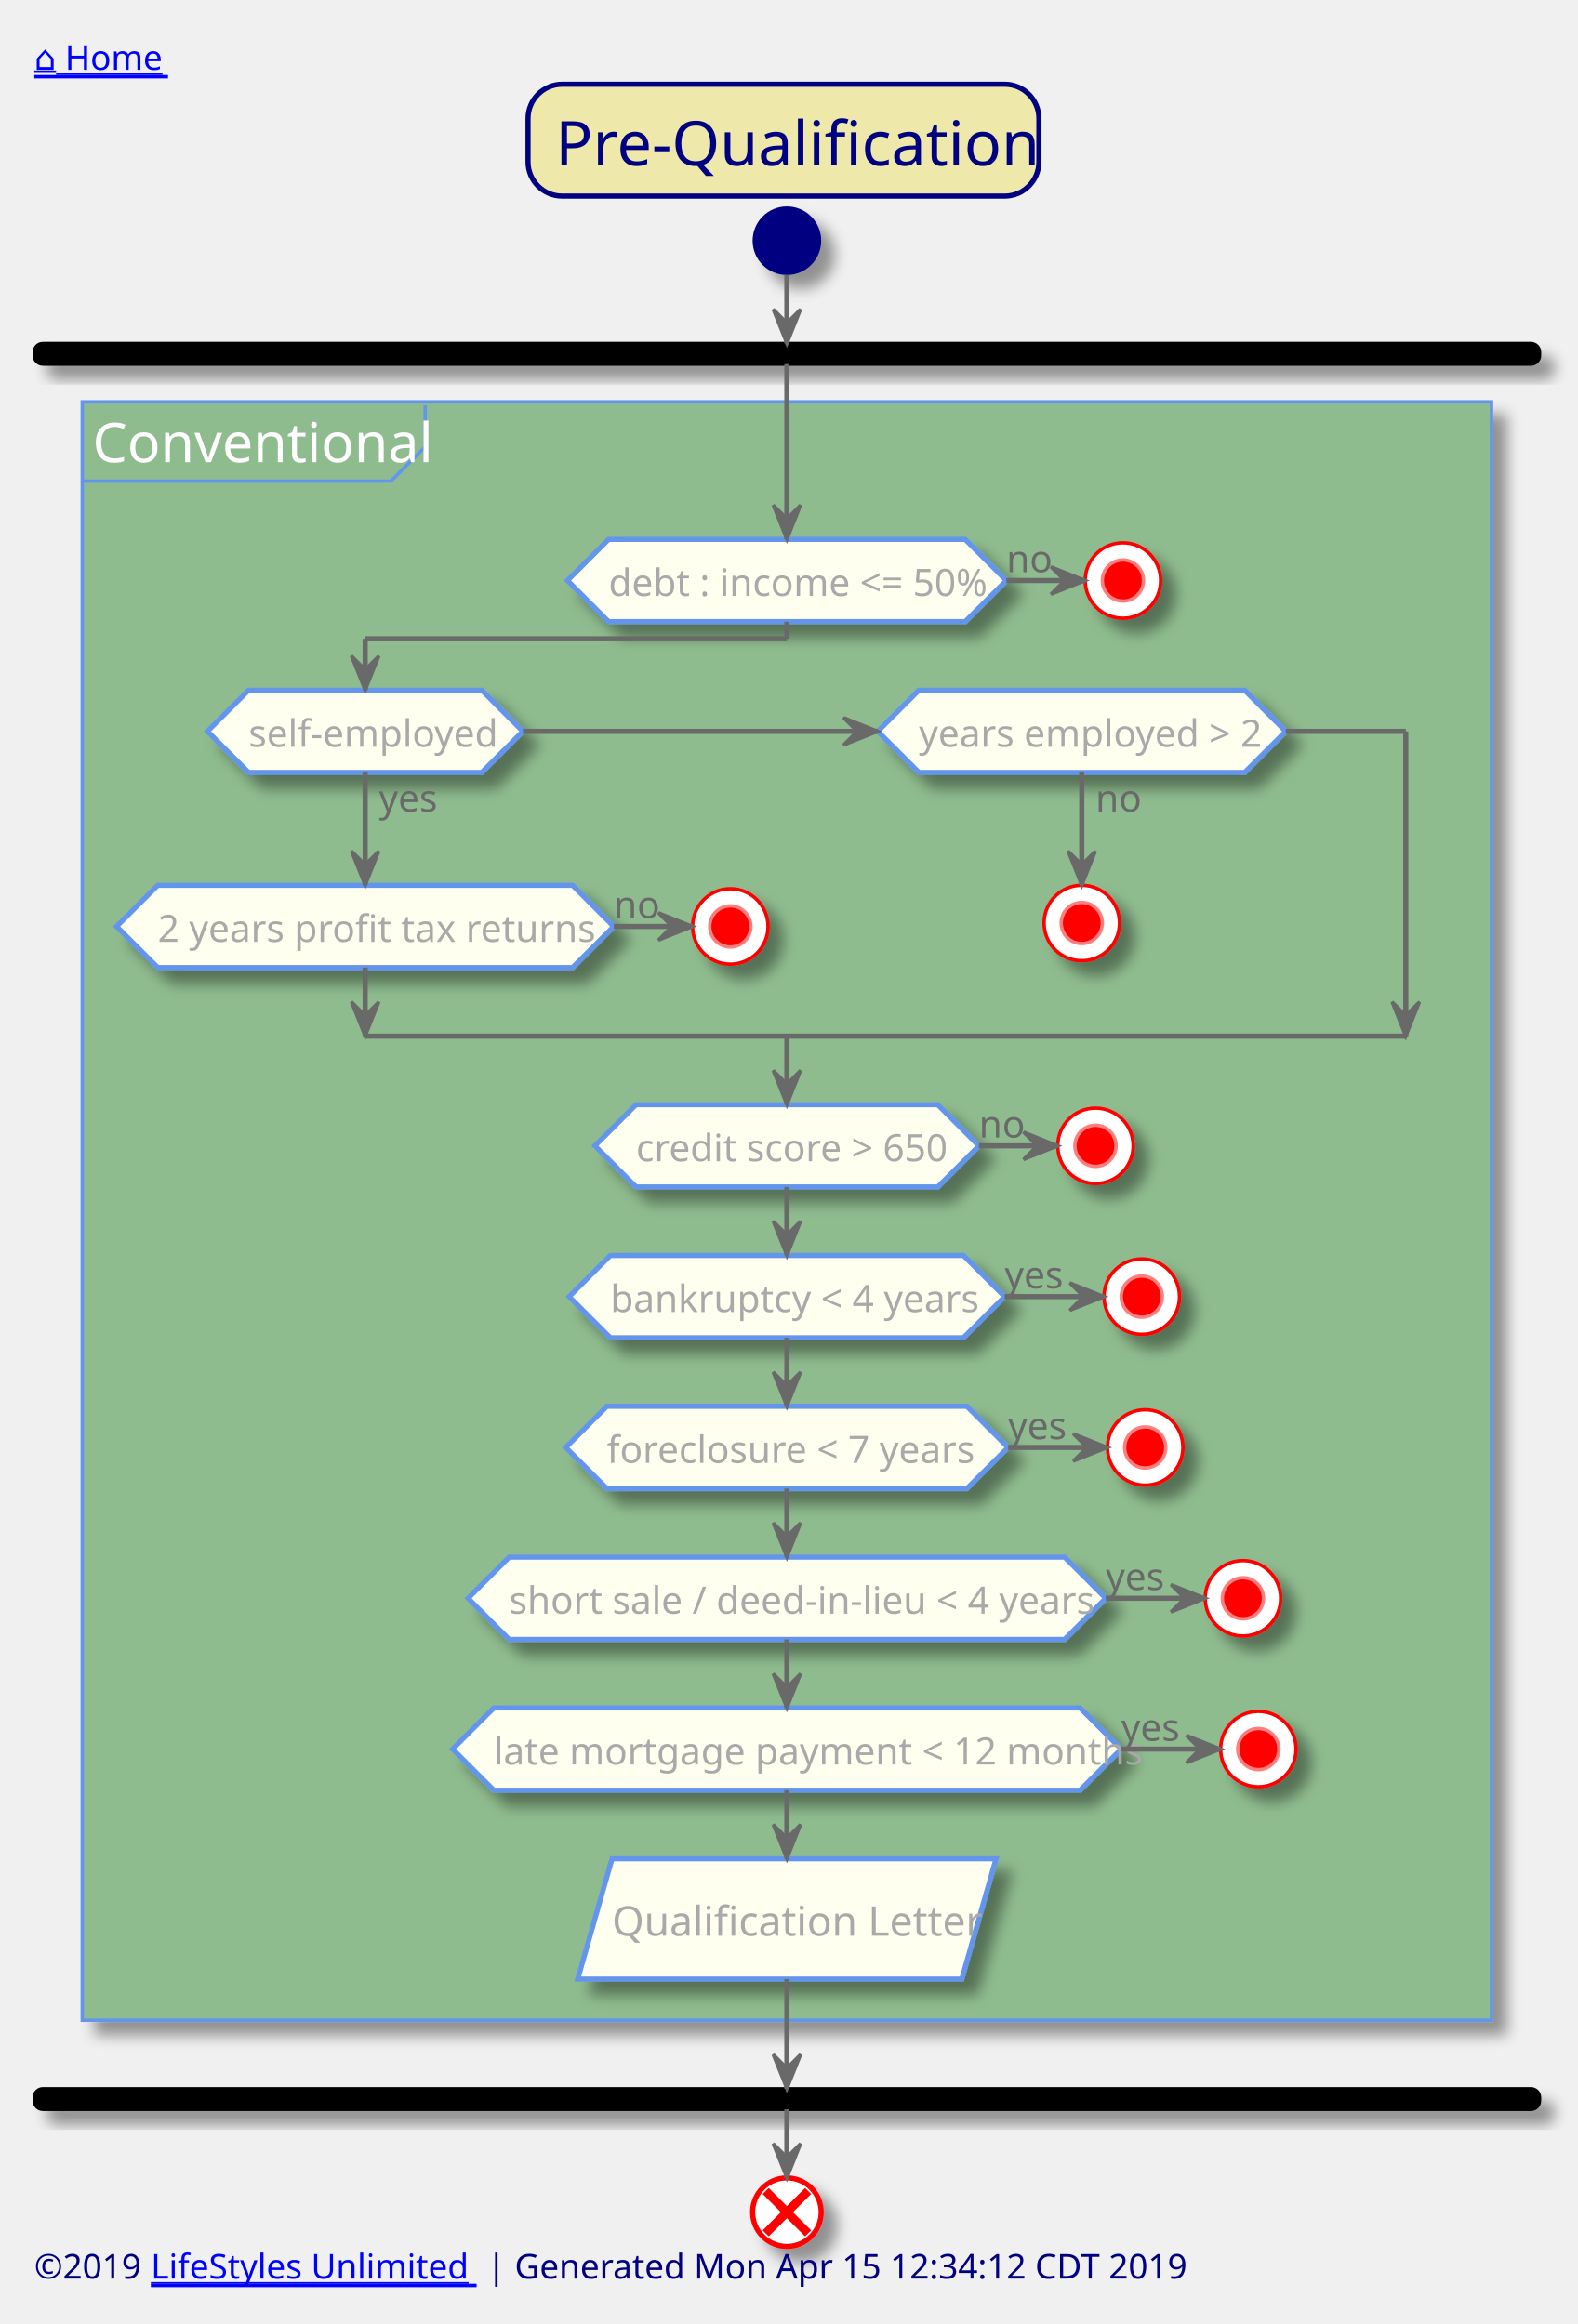
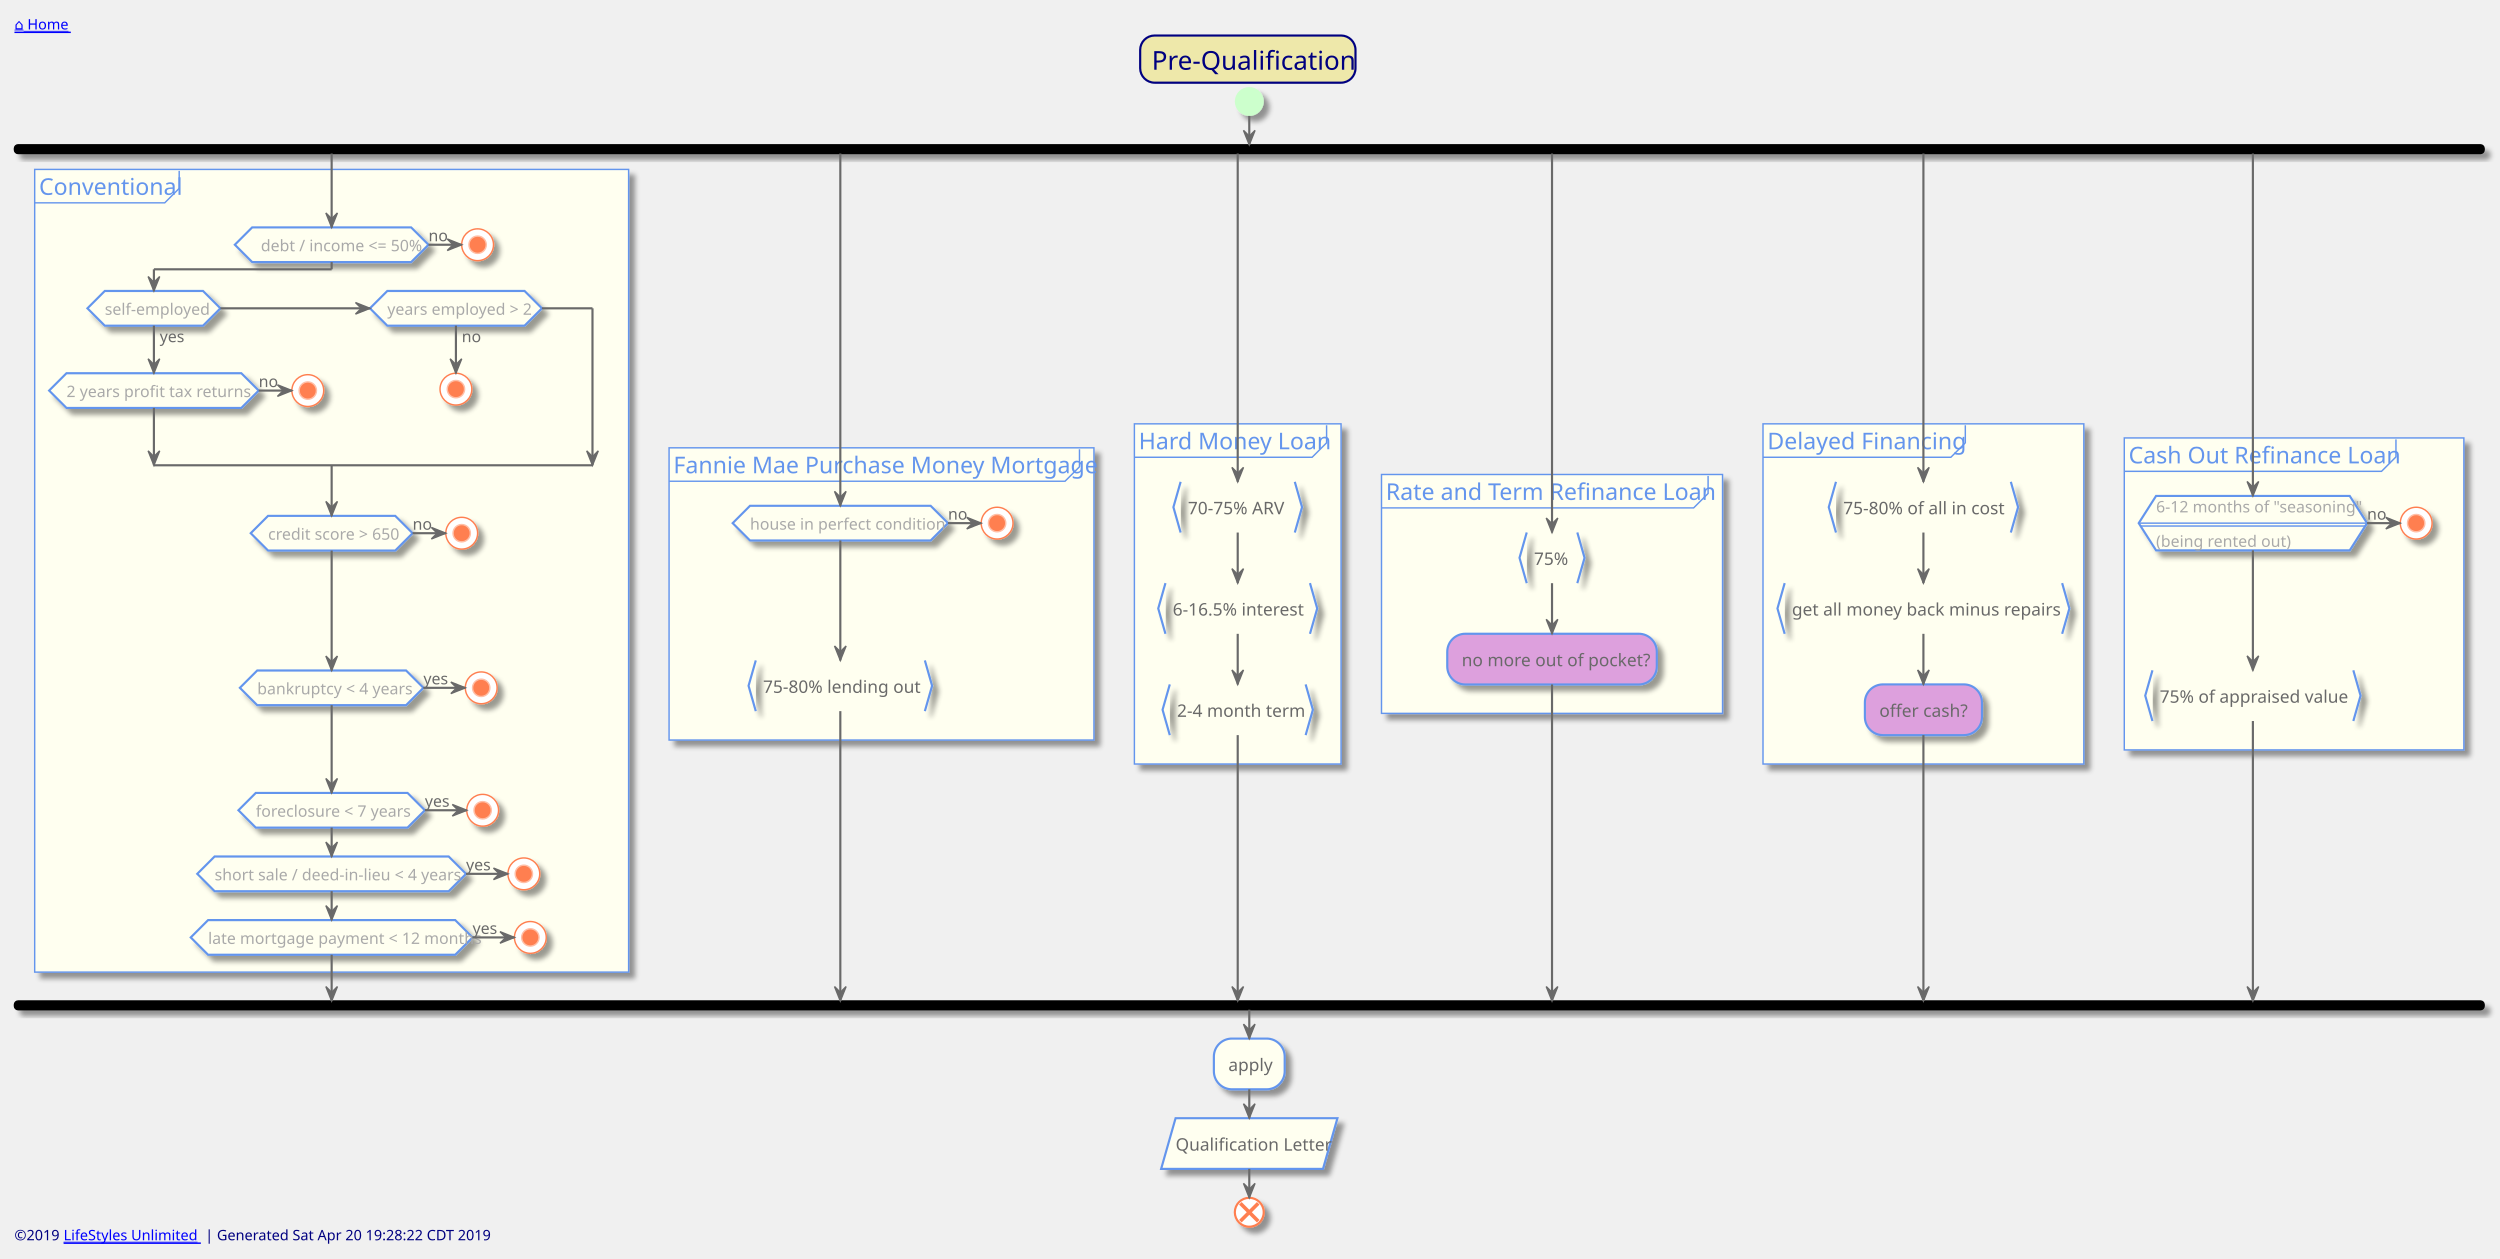
- <svg xmlns="http://www.w3.org/2000/svg" xmlns:xlink="http://www.w3.org/1999/xlink" contentScriptType="application/ecmascript" contentStyleType="text/css" height="678px" preserveAspectRatio="none" style="width:460px;height:678px;" version="1.1" viewBox="0 0 460 678" width="460px" zoomAndPan="magnify">
+ <svg xmlns="http://www.w3.org/2000/svg" xmlns:xlink="http://www.w3.org/1999/xlink" contentScriptType="application/ecmascript" contentStyleType="text/css" height="871px" preserveAspectRatio="none" style="width:1730px;height:871px;" version="1.1" viewBox="0 0 1730 871" width="1730px" zoomAndPan="magnify">
  <defs>
    <style type="text/css">path:hover { stroke: #0000FF !important;}</style>
-     <filter height="300%" id="fwgy08nu5jj7w" width="300%" x="-1" y="-1">
+     <filter height="300%" id="fcywvo65g7ez3" width="300%" x="-1" y="-1">
      <feGaussianBlur result="blurOut" stdDeviation="2.0" />
      <feColorMatrix in="blurOut" result="blurOut2" type="matrix" values="0 0 0 0 0 0 0 0 0 0 0 0 0 0 0 0 0 0 .4 0" />
      <feOffset dx="4.0" dy="4.0" in="blurOut2" result="blurOut3" />
      <feBlend in="SourceGraphic" in2="blurOut3" mode="normal" />
    </filter>
  </defs>
  <g>
    <a target="_top" xlink:actuate="onRequest" xlink:href="../index.svg" xlink:show="new" xlink:title="../index.svg" xlink:type="simple">
      <text fill="#0000FF" font-family="sans-serif" font-size="10" lengthAdjust="spacingAndGlyphs" text-decoration="underline" textLength="39" x="10" y="20.381">⌂ Home</text>
      <line style="stroke: #0000FF; stroke-width: 1.0;" x1="10" x2="49" y1="22.381" y2="22.381" />
    </a>
-     <rect fill="#EEE8AA" height="32.641" rx="10" ry="10" style="stroke: #000080; stroke-width: 1.5;" width="149" x="154" y="24.578" />
-     <text fill="#000080" font-family="sans-serif" font-size="18" lengthAdjust="spacingAndGlyphs" textLength="133" x="162" y="48.264">Pre-Qualification</text>
-     <ellipse cx="229.5" cy="70.219" fill="#000080" filter="url(#fwgy08nu5jj7w)" rx="10" ry="10" style="stroke: none; stroke-width: 1.0;" />
-     <rect fill="#000000" filter="url(#fwgy08nu5jj7w)" height="6" rx="2.5" ry="2.5" style="stroke: #000000; stroke-width: 1.0;" width="439" x="10" y="100.219" />
-     <rect fill="#8FBC8F" filter="url(#fwgy08nu5jj7w)" height="472.138" style="stroke: #6495ED; stroke-width: 1.0;" width="411" x="24" y="117.234" />
+     <rect fill="#EEE8AA" height="32.641" rx="10" ry="10" style="stroke: #000080; stroke-width: 1.5;" width="149" x="789" y="24.578" />
+     <text fill="#000080" font-family="sans-serif" font-size="18" lengthAdjust="spacingAndGlyphs" textLength="133" x="797" y="48.264">Pre-Qualification</text>
+     <ellipse cx="864.5" cy="70.219" fill="#CCFFCC" filter="url(#fcywvo65g7ez3)" rx="10" ry="10" style="stroke: none; stroke-width: 1.0;" />
+     <rect fill="#000000" filter="url(#fcywvo65g7ez3)" height="6" rx="2.5" ry="2.5" style="stroke: #000000; stroke-width: 1.0;" width="1709" x="10" y="100.219" />
+     <rect fill="#FFFFF0" filter="url(#fcywvo65g7ez3)" height="555.466" style="stroke: #6495ED; stroke-width: 1.0;" width="411" x="24" y="117.234" />
    <path d="M124,118.234 L124,130.359 L114,140.359 L24,140.359 " fill="none" style="stroke: #6495ED; stroke-width: 1.0;" />
-     <text fill="#FFFFFF" font-family="sans-serif" font-size="16" lengthAdjust="spacingAndGlyphs" textLength="90" x="27" y="134.844">Conventional</text>
-     <polygon fill="#FFFFF0" filter="url(#fwgy08nu5jj7w)" points="177.5,157.359,281.5,157.359,293.5,169.359,281.5,181.359,177.5,181.359,165.5,169.359,177.5,157.359" style="stroke: #6495ED; stroke-width: 1.5;" />
-     <text fill="#A9A9A9" font-family="sans-serif" font-size="11" lengthAdjust="spacingAndGlyphs" textLength="104" x="177.5" y="173.86">debt : income &lt;= 50%</text>
-     <text fill="#696969" font-family="sans-serif" font-size="11" lengthAdjust="spacingAndGlyphs" textLength="12" x="293.5" y="166.942">no</text>
-     <ellipse cx="327.5" cy="169.359" fill="#FFFFFF" filter="url(#fwgy08nu5jj7w)" rx="11" ry="11" style="stroke: #FF0000; stroke-width: 1.0;" />
-     <ellipse cx="327.5" cy="169.359" fill="#FF0000" rx="6" ry="6" style="stroke: #FF7F7F; stroke-width: 1.0;" />
-     <polygon fill="#FFFFF0" filter="url(#fwgy08nu5jj7w)" points="72.5,201.359,140.5,201.359,152.5,213.359,140.5,225.359,72.5,225.359,60.5,213.359,72.5,201.359" style="stroke: #6495ED; stroke-width: 1.5;" />
+     <text fill="#6495ED" font-family="sans-serif" font-size="16" lengthAdjust="spacingAndGlyphs" textLength="90" x="27" y="134.844">Conventional</text>
+     <polygon fill="#FFFFF0" filter="url(#fcywvo65g7ez3)" points="174.5,157.359,284.5,157.359,296.5,169.359,284.5,181.359,174.5,181.359,162.5,169.359,174.5,157.359" style="stroke: #6495ED; stroke-width: 1.5;" />
+     <text fill="#A9A9A9" font-family="sans-serif" font-size="11" lengthAdjust="spacingAndGlyphs" textLength="104" x="180.5" y="173.86">debt / income &lt;= 50%</text>
+     <text fill="#696969" font-family="sans-serif" font-size="11" lengthAdjust="spacingAndGlyphs" textLength="12" x="296.5" y="166.942">no</text>
+     <ellipse cx="330.5" cy="169.359" fill="#FFFFFF" filter="url(#fcywvo65g7ez3)" rx="11" ry="11" style="stroke: #FF7F50; stroke-width: 1.0;" />
+     <ellipse cx="330.5" cy="169.359" fill="#FF7F50" rx="6" ry="6" style="stroke: #FFBFA7; stroke-width: 1.0;" />
+     <polygon fill="#FFFFF0" filter="url(#fcywvo65g7ez3)" points="72.5,201.359,140.5,201.359,152.5,213.359,140.5,225.359,72.5,225.359,60.5,213.359,72.5,201.359" style="stroke: #6495ED; stroke-width: 1.5;" />
    <text fill="#696969" font-family="sans-serif" font-size="11" lengthAdjust="spacingAndGlyphs" textLength="18" x="110.5" y="236.778">yes</text>
    <text fill="#A9A9A9" font-family="sans-serif" font-size="11" lengthAdjust="spacingAndGlyphs" textLength="68" x="72.5" y="217.86">self-employed</text>
-     <polygon fill="#FFFFF0" filter="url(#fwgy08nu5jj7w)" points="46,258.278,167,258.278,179,270.278,167,282.278,46,282.278,34,270.278,46,258.278" style="stroke: #6495ED; stroke-width: 1.5;" />
+     <polygon fill="#FFFFF0" filter="url(#fcywvo65g7ez3)" points="46,258.278,167,258.278,179,270.278,167,282.278,46,282.278,34,270.278,46,258.278" style="stroke: #6495ED; stroke-width: 1.5;" />
    <text fill="#A9A9A9" font-family="sans-serif" font-size="11" lengthAdjust="spacingAndGlyphs" textLength="121" x="46" y="274.779">2 years profit tax returns</text>
    <text fill="#696969" font-family="sans-serif" font-size="11" lengthAdjust="spacingAndGlyphs" textLength="12" x="179" y="267.861">no</text>
-     <ellipse cx="213" cy="270.278" fill="#FFFFFF" filter="url(#fwgy08nu5jj7w)" rx="11" ry="11" style="stroke: #FF0000; stroke-width: 1.0;" />
-     <ellipse cx="213" cy="270.278" fill="#FF0000" rx="6" ry="6" style="stroke: #FF7F7F; stroke-width: 1.0;" />
-     <polygon fill="#FFFFF0" filter="url(#fwgy08nu5jj7w)" points="268,201.359,363,201.359,375,213.359,363,225.359,268,225.359,256,213.359,268,201.359" style="stroke: #6495ED; stroke-width: 1.5;" />
+     <ellipse cx="213" cy="270.278" fill="#FFFFFF" filter="url(#fcywvo65g7ez3)" rx="11" ry="11" style="stroke: #FF7F50; stroke-width: 1.0;" />
+     <ellipse cx="213" cy="270.278" fill="#FF7F50" rx="6" ry="6" style="stroke: #FFBFA7; stroke-width: 1.0;" />
+     <polygon fill="#FFFFF0" filter="url(#fcywvo65g7ez3)" points="268,201.359,363,201.359,375,213.359,363,225.359,268,225.359,256,213.359,268,201.359" style="stroke: #6495ED; stroke-width: 1.5;" />
    <text fill="#696969" font-family="sans-serif" font-size="11" lengthAdjust="spacingAndGlyphs" textLength="12" x="319.5" y="236.778">no</text>
    <text fill="#A9A9A9" font-family="sans-serif" font-size="11" lengthAdjust="spacingAndGlyphs" textLength="95" x="268" y="217.86">years employed &gt; 2</text>
-     <ellipse cx="315.5" cy="269.278" fill="#FFFFFF" filter="url(#fwgy08nu5jj7w)" rx="11" ry="11" style="stroke: #FF0000; stroke-width: 1.0;" />
-     <ellipse cx="315.5" cy="269.278" fill="#FF0000" rx="6" ry="6" style="stroke: #FF7F7F; stroke-width: 1.0;" />
-     <polygon fill="#FFFFF0" filter="url(#fwgy08nu5jj7w)" points="185.5,322.278,273.5,322.278,285.5,334.278,273.5,346.278,185.5,346.278,173.5,334.278,185.5,322.278" style="stroke: #6495ED; stroke-width: 1.5;" />
-     <text fill="#A9A9A9" font-family="sans-serif" font-size="11" lengthAdjust="spacingAndGlyphs" textLength="88" x="185.5" y="338.779">credit score &gt; 650</text>
-     <text fill="#696969" font-family="sans-serif" font-size="11" lengthAdjust="spacingAndGlyphs" textLength="12" x="285.5" y="331.861">no</text>
-     <ellipse cx="319.5" cy="334.278" fill="#FFFFFF" filter="url(#fwgy08nu5jj7w)" rx="11" ry="11" style="stroke: #FF0000; stroke-width: 1.0;" />
-     <ellipse cx="319.5" cy="334.278" fill="#FF0000" rx="6" ry="6" style="stroke: #FF7F7F; stroke-width: 1.0;" />
-     <polygon fill="#FFFFF0" filter="url(#fwgy08nu5jj7w)" points="178,366.278,281,366.278,293,378.278,281,390.278,178,390.278,166,378.278,178,366.278" style="stroke: #6495ED; stroke-width: 1.5;" />
-     <text fill="#A9A9A9" font-family="sans-serif" font-size="11" lengthAdjust="spacingAndGlyphs" textLength="103" x="178" y="382.779">bankruptcy &lt; 4 years</text>
-     <text fill="#696969" font-family="sans-serif" font-size="11" lengthAdjust="spacingAndGlyphs" textLength="18" x="293" y="375.861">yes</text>
-     <ellipse cx="333" cy="378.278" fill="#FFFFFF" filter="url(#fwgy08nu5jj7w)" rx="11" ry="11" style="stroke: #FF0000; stroke-width: 1.0;" />
-     <ellipse cx="333" cy="378.278" fill="#FF0000" rx="6" ry="6" style="stroke: #FF7F7F; stroke-width: 1.0;" />
-     <polygon fill="#FFFFF0" filter="url(#fwgy08nu5jj7w)" points="177,410.278,282,410.278,294,422.278,282,434.278,177,434.278,165,422.278,177,410.278" style="stroke: #6495ED; stroke-width: 1.5;" />
-     <text fill="#A9A9A9" font-family="sans-serif" font-size="11" lengthAdjust="spacingAndGlyphs" textLength="105" x="177" y="426.779">foreclosure &lt; 7 years</text>
-     <text fill="#696969" font-family="sans-serif" font-size="11" lengthAdjust="spacingAndGlyphs" textLength="18" x="294" y="419.861">yes</text>
-     <ellipse cx="334" cy="422.278" fill="#FFFFFF" filter="url(#fwgy08nu5jj7w)" rx="11" ry="11" style="stroke: #FF0000; stroke-width: 1.0;" />
-     <ellipse cx="334" cy="422.278" fill="#FF0000" rx="6" ry="6" style="stroke: #FF7F7F; stroke-width: 1.0;" />
-     <polygon fill="#FFFFF0" filter="url(#fwgy08nu5jj7w)" points="148.5,454.278,310.5,454.278,322.5,466.278,310.5,478.278,148.5,478.278,136.5,466.278,148.5,454.278" style="stroke: #6495ED; stroke-width: 1.5;" />
-     <text fill="#A9A9A9" font-family="sans-serif" font-size="11" lengthAdjust="spacingAndGlyphs" textLength="162" x="148.5" y="470.779">short sale / deed-in-lieu &lt; 4 years</text>
-     <text fill="#696969" font-family="sans-serif" font-size="11" lengthAdjust="spacingAndGlyphs" textLength="18" x="322.5" y="463.861">yes</text>
-     <ellipse cx="362.5" cy="466.278" fill="#FFFFFF" filter="url(#fwgy08nu5jj7w)" rx="11" ry="11" style="stroke: #FF0000; stroke-width: 1.0;" />
-     <ellipse cx="362.5" cy="466.278" fill="#FF0000" rx="6" ry="6" style="stroke: #FF7F7F; stroke-width: 1.0;" />
-     <polygon fill="#FFFFF0" filter="url(#fwgy08nu5jj7w)" points="144,498.278,315,498.278,327,510.278,315,522.278,144,522.278,132,510.278,144,498.278" style="stroke: #6495ED; stroke-width: 1.5;" />
-     <text fill="#A9A9A9" font-family="sans-serif" font-size="11" lengthAdjust="spacingAndGlyphs" textLength="171" x="144" y="514.779">late mortgage payment &lt; 12 months</text>
-     <text fill="#696969" font-family="sans-serif" font-size="11" lengthAdjust="spacingAndGlyphs" textLength="18" x="327" y="507.861">yes</text>
-     <ellipse cx="367" cy="510.278" fill="#FFFFFF" filter="url(#fwgy08nu5jj7w)" rx="11" ry="11" style="stroke: #FF0000; stroke-width: 1.0;" />
-     <ellipse cx="367" cy="510.278" fill="#FF0000" rx="6" ry="6" style="stroke: #FF7F7F; stroke-width: 1.0;" />
-     <polygon fill="#FFFFF0" filter="url(#fwgy08nu5jj7w)" points="178.5,542.278,290.5,542.278,280.5,577.372,168.5,577.372" style="stroke: #6495ED; stroke-width: 1.5;" />
-     <text fill="#A9A9A9" font-family="sans-serif" font-size="12" lengthAdjust="spacingAndGlyphs" textLength="102" x="178.5" y="564.735">Qualification Letter</text>
-     <rect fill="#000000" filter="url(#fwgy08nu5jj7w)" height="6" rx="2.5" ry="2.5" style="stroke: #000000; stroke-width: 1.0;" width="439" x="10" y="609.372" />
-     <ellipse cx="229.5" cy="645.372" fill="#FFFFFF" filter="url(#fwgy08nu5jj7w)" rx="10" ry="10" style="stroke: #FF0000; stroke-width: 1.5;" />
-     <line style="stroke: #FF0000; stroke-width: 2.5;" x1="223.313" x2="235.687" y1="639.185" y2="651.559" />
-     <line style="stroke: #FF0000; stroke-width: 2.5;" x1="235.687" x2="223.313" y1="639.185" y2="651.559" />
+     <ellipse cx="315.5" cy="269.278" fill="#FFFFFF" filter="url(#fcywvo65g7ez3)" rx="11" ry="11" style="stroke: #FF7F50; stroke-width: 1.0;" />
+     <ellipse cx="315.5" cy="269.278" fill="#FF7F50" rx="6" ry="6" style="stroke: #FFBFA7; stroke-width: 1.0;" />
+     <polygon fill="#FFFFF0" filter="url(#fcywvo65g7ez3)" points="185.5,356.978,273.5,356.978,285.5,368.978,273.5,380.978,185.5,380.978,173.5,368.978,185.5,356.978" style="stroke: #6495ED; stroke-width: 1.5;" />
+     <text fill="#A9A9A9" font-family="sans-serif" font-size="11" lengthAdjust="spacingAndGlyphs" textLength="88" x="185.5" y="373.478">credit score &gt; 650</text>
+     <text fill="#696969" font-family="sans-serif" font-size="11" lengthAdjust="spacingAndGlyphs" textLength="12" x="285.5" y="366.56">no</text>
+     <ellipse cx="319.5" cy="368.978" fill="#FFFFFF" filter="url(#fcywvo65g7ez3)" rx="11" ry="11" style="stroke: #FF7F50; stroke-width: 1.0;" />
+     <ellipse cx="319.5" cy="368.978" fill="#FF7F50" rx="6" ry="6" style="stroke: #FFBFA7; stroke-width: 1.0;" />
+     <polygon fill="#FFFFF0" filter="url(#fcywvo65g7ez3)" points="178,463.978,281,463.978,293,475.978,281,487.978,178,487.978,166,475.978,178,463.978" style="stroke: #6495ED; stroke-width: 1.5;" />
+     <text fill="#A9A9A9" font-family="sans-serif" font-size="11" lengthAdjust="spacingAndGlyphs" textLength="103" x="178" y="480.478">bankruptcy &lt; 4 years</text>
+     <text fill="#696969" font-family="sans-serif" font-size="11" lengthAdjust="spacingAndGlyphs" textLength="18" x="293" y="473.56">yes</text>
+     <ellipse cx="333" cy="475.978" fill="#FFFFFF" filter="url(#fcywvo65g7ez3)" rx="11" ry="11" style="stroke: #FF7F50; stroke-width: 1.0;" />
+     <ellipse cx="333" cy="475.978" fill="#FF7F50" rx="6" ry="6" style="stroke: #FFBFA7; stroke-width: 1.0;" />
+     <polygon fill="#FFFFF0" filter="url(#fcywvo65g7ez3)" points="177,548.7,282,548.7,294,560.7,282,572.7,177,572.7,165,560.7,177,548.7" style="stroke: #6495ED; stroke-width: 1.5;" />
+     <text fill="#A9A9A9" font-family="sans-serif" font-size="11" lengthAdjust="spacingAndGlyphs" textLength="105" x="177" y="565.201">foreclosure &lt; 7 years</text>
+     <text fill="#696969" font-family="sans-serif" font-size="11" lengthAdjust="spacingAndGlyphs" textLength="18" x="294" y="558.283">yes</text>
+     <ellipse cx="334" cy="560.7" fill="#FFFFFF" filter="url(#fcywvo65g7ez3)" rx="11" ry="11" style="stroke: #FF7F50; stroke-width: 1.0;" />
+     <ellipse cx="334" cy="560.7" fill="#FF7F50" rx="6" ry="6" style="stroke: #FFBFA7; stroke-width: 1.0;" />
+     <polygon fill="#FFFFF0" filter="url(#fcywvo65g7ez3)" points="148.5,592.7,310.5,592.7,322.5,604.7,310.5,616.7,148.5,616.7,136.5,604.7,148.5,592.7" style="stroke: #6495ED; stroke-width: 1.5;" />
+     <text fill="#A9A9A9" font-family="sans-serif" font-size="11" lengthAdjust="spacingAndGlyphs" textLength="162" x="148.5" y="609.201">short sale / deed-in-lieu &lt; 4 years</text>
+     <text fill="#696969" font-family="sans-serif" font-size="11" lengthAdjust="spacingAndGlyphs" textLength="18" x="322.5" y="602.283">yes</text>
+     <ellipse cx="362.5" cy="604.7" fill="#FFFFFF" filter="url(#fcywvo65g7ez3)" rx="11" ry="11" style="stroke: #FF7F50; stroke-width: 1.0;" />
+     <ellipse cx="362.5" cy="604.7" fill="#FF7F50" rx="6" ry="6" style="stroke: #FFBFA7; stroke-width: 1.0;" />
+     <polygon fill="#FFFFF0" filter="url(#fcywvo65g7ez3)" points="144,636.7,315,636.7,327,648.7,315,660.7,144,660.7,132,648.7,144,636.7" style="stroke: #6495ED; stroke-width: 1.5;" />
+     <text fill="#A9A9A9" font-family="sans-serif" font-size="11" lengthAdjust="spacingAndGlyphs" textLength="171" x="144" y="653.201">late mortgage payment &lt; 12 months</text>
+     <text fill="#696969" font-family="sans-serif" font-size="11" lengthAdjust="spacingAndGlyphs" textLength="18" x="327" y="646.283">yes</text>
+     <ellipse cx="367" cy="648.7" fill="#FFFFFF" filter="url(#fcywvo65g7ez3)" rx="11" ry="11" style="stroke: #FF7F50; stroke-width: 1.0;" />
+     <ellipse cx="367" cy="648.7" fill="#FF7F50" rx="6" ry="6" style="stroke: #FFBFA7; stroke-width: 1.0;" />
+     <rect fill="#FFFFF0" filter="url(#fcywvo65g7ez3)" height="202.219" style="stroke: #6495ED; stroke-width: 1.0;" width="294" x="463" y="309.888" />
+     <path d="M747,310.888 L747,323.013 L737,333.013 L463,333.013 " fill="none" style="stroke: #6495ED; stroke-width: 1.0;" />
+     <text fill="#6495ED" font-family="sans-serif" font-size="16" lengthAdjust="spacingAndGlyphs" textLength="274" x="466" y="327.497">Fannie Mae Purchase Money Mortgage</text>
+     <polygon fill="#FFFFF0" filter="url(#fcywvo65g7ez3)" points="519,350.013,644,350.013,656,362.013,644,374.013,519,374.013,507,362.013,519,350.013" style="stroke: #6495ED; stroke-width: 1.5;" />
+     <text fill="#A9A9A9" font-family="sans-serif" font-size="11" lengthAdjust="spacingAndGlyphs" textLength="125" x="519" y="366.514">house in perfect condition</text>
+     <text fill="#696969" font-family="sans-serif" font-size="11" lengthAdjust="spacingAndGlyphs" textLength="12" x="656" y="359.596">no</text>
+     <ellipse cx="690" cy="362.013" fill="#FFFFFF" filter="url(#fcywvo65g7ez3)" rx="11" ry="11" style="stroke: #FF7F50; stroke-width: 1.0;" />
+     <ellipse cx="690" cy="362.013" fill="#FF7F50" rx="6" ry="6" style="stroke: #FFBFA7; stroke-width: 1.0;" />
+     <path d="M523,457.013 L518,474.56 L523,492.106 M640,457.013 L645,474.56 L640,492.106 " fill="#FFFFF0" filter="url(#fcywvo65g7ez3)" style="stroke: #6495ED; stroke-width: 1.5;" />
+     <text fill="#696969" font-family="sans-serif" font-size="12" lengthAdjust="spacingAndGlyphs" textLength="107" x="528" y="479.47">75-80% lending out</text>
+     <rect fill="#FFFFF0" filter="url(#fcywvo65g7ez3)" height="235.406" style="stroke: #6495ED; stroke-width: 1.0;" width="143" x="785" y="293.294" />
+     <path d="M918,294.294 L918,306.419 L908,316.419 L785,316.419 " fill="none" style="stroke: #6495ED; stroke-width: 1.0;" />
+     <text fill="#6495ED" font-family="sans-serif" font-size="16" lengthAdjust="spacingAndGlyphs" textLength="123" x="788" y="310.903">Hard Money Loan</text>
+     <path d="M817,333.419 L812,350.966 L817,368.513 M896,333.419 L901,350.966 L896,368.513 " fill="#FFFFF0" filter="url(#fcywvo65g7ez3)" style="stroke: #6495ED; stroke-width: 1.5;" />
+     <text fill="#696969" font-family="sans-serif" font-size="12" lengthAdjust="spacingAndGlyphs" textLength="69" x="822" y="355.876">70-75% ARV</text>
+     <path d="M806.5,403.513 L801.5,421.06 L806.5,438.606 M906.5,403.513 L911.5,421.06 L906.5,438.606 " fill="#FFFFF0" filter="url(#fcywvo65g7ez3)" style="stroke: #6495ED; stroke-width: 1.5;" />
+     <text fill="#696969" font-family="sans-serif" font-size="12" lengthAdjust="spacingAndGlyphs" textLength="90" x="811.5" y="425.97">6-16.5% interest</text>
+     <path d="M809.5,473.606 L804.5,491.153 L809.5,508.7 M903.5,473.606 L908.5,491.153 L903.5,508.7 " fill="#FFFFF0" filter="url(#fcywvo65g7ez3)" style="stroke: #6495ED; stroke-width: 1.5;" />
+     <text fill="#696969" font-family="sans-serif" font-size="12" lengthAdjust="spacingAndGlyphs" textLength="84" x="814.5" y="496.063">2-4 month term</text>
+     <rect fill="#FFFFF0" filter="url(#fcywvo65g7ez3)" height="165.312" style="stroke: #6495ED; stroke-width: 1.0;" width="236" x="956" y="328.341" />
+     <path d="M1182,329.341 L1182,341.466 L1172,351.466 L956,351.466 " fill="none" style="stroke: #6495ED; stroke-width: 1.0;" />
+     <text fill="#6495ED" font-family="sans-serif" font-size="16" lengthAdjust="spacingAndGlyphs" textLength="216" x="959" y="345.95">Rate and Term Refinance Loan</text>
+     <path d="M1056.5,368.466 L1051.5,386.013 L1056.5,403.56 M1091.5,368.466 L1096.5,386.013 L1091.5,403.56 " fill="#FFFFF0" filter="url(#fcywvo65g7ez3)" style="stroke: #6495ED; stroke-width: 1.5;" />
+     <text fill="#696969" font-family="sans-serif" font-size="12" lengthAdjust="spacingAndGlyphs" textLength="25" x="1061.5" y="390.923">75%</text>
+     <rect fill="#DDA0DD" filter="url(#fcywvo65g7ez3)" height="35.094" rx="12.5" ry="12.5" style="stroke: #6495ED; stroke-width: 1.5;" width="145" x="1001.5" y="438.56" />
+     <text fill="#696969" font-family="sans-serif" font-size="12" lengthAdjust="spacingAndGlyphs" textLength="125" x="1011.5" y="461.017">no more out of pocket?</text>
+     <rect fill="#FFFFF0" filter="url(#fcywvo65g7ez3)" height="235.406" style="stroke: #6495ED; stroke-width: 1.0;" width="222" x="1220" y="293.294" />
+     <path d="M1360,294.294 L1360,306.419 L1350,316.419 L1220,316.419 " fill="none" style="stroke: #6495ED; stroke-width: 1.0;" />
+     <text fill="#6495ED" font-family="sans-serif" font-size="16" lengthAdjust="spacingAndGlyphs" textLength="130" x="1223" y="310.903">Delayed Financing</text>
+     <path d="M1270.5,333.419 L1265.5,350.966 L1270.5,368.513 M1391.5,333.419 L1396.5,350.966 L1391.5,368.513 " fill="#FFFFF0" filter="url(#fcywvo65g7ez3)" style="stroke: #6495ED; stroke-width: 1.5;" />
+     <text fill="#696969" font-family="sans-serif" font-size="12" lengthAdjust="spacingAndGlyphs" textLength="111" x="1275.5" y="355.876">75-80% of all in cost</text>
+     <path d="M1235,403.513 L1230,421.06 L1235,438.606 M1427,403.513 L1432,421.06 L1427,438.606 " fill="#FFFFF0" filter="url(#fcywvo65g7ez3)" style="stroke: #6495ED; stroke-width: 1.5;" />
+     <text fill="#696969" font-family="sans-serif" font-size="12" lengthAdjust="spacingAndGlyphs" textLength="182" x="1240" y="425.97">get all money back minus repairs</text>
+     <rect fill="#DDA0DD" filter="url(#fcywvo65g7ez3)" height="35.094" rx="12.5" ry="12.5" style="stroke: #6495ED; stroke-width: 1.5;" width="81" x="1290.5" y="473.606" />
+     <text fill="#696969" font-family="sans-serif" font-size="12" lengthAdjust="spacingAndGlyphs" textLength="61" x="1300.5" y="496.063">offer cash?</text>
+     <rect fill="#FFFFF0" filter="url(#fcywvo65g7ez3)" height="215.891" style="stroke: #6495ED; stroke-width: 1.0;" width="235" x="1470" y="303.052" />
+     <path d="M1658,304.052 L1658,316.177 L1648,326.177 L1470,326.177 " fill="none" style="stroke: #6495ED; stroke-width: 1.0;" />
+     <text fill="#6495ED" font-family="sans-serif" font-size="16" lengthAdjust="spacingAndGlyphs" textLength="178" x="1473" y="320.661">Cash Out Refinance Loan</text>
+     <polygon fill="#FFFFF0" filter="url(#fcywvo65g7ez3)" points="1492,343.177,1626,343.177,1638,362.013,1626,380.849,1492,380.849,1480,362.013,1492,343.177" style="stroke: #6495ED; stroke-width: 1.5;" />
+     <text fill="#A9A9A9" font-family="sans-serif" font-size="11" lengthAdjust="spacingAndGlyphs" textLength="134" x="1492" y="354.596">6-12 months of "seasoning"</text>
+     <line style="stroke: #6495ED; stroke-width: 1.0;" x1="1480" x2="1638" y1="362.013" y2="362.013" />
+     <line style="stroke: #6495ED; stroke-width: 1.0;" x1="1481.274" x2="1636.726" y1="364.013" y2="364.013" />
+     <text fill="#A9A9A9" font-family="sans-serif" font-size="11" lengthAdjust="spacingAndGlyphs" textLength="86" x="1492" y="378.432">(being rented out)</text>
+     <text fill="#696969" font-family="sans-serif" font-size="11" lengthAdjust="spacingAndGlyphs" textLength="12" x="1638" y="359.596">no</text>
+     <ellipse cx="1672" cy="362.013" fill="#FFFFFF" filter="url(#fcywvo65g7ez3)" rx="11" ry="11" style="stroke: #FF7F50; stroke-width: 1.0;" />
+     <ellipse cx="1672" cy="362.013" fill="#FF7F50" rx="6" ry="6" style="stroke: #FFBFA7; stroke-width: 1.0;" />
+     <path d="M1489.5,463.849 L1484.5,481.396 L1489.5,498.942 M1628.5,463.849 L1633.5,481.396 L1628.5,498.942 " fill="#FFFFF0" filter="url(#fcywvo65g7ez3)" style="stroke: #6495ED; stroke-width: 1.5;" />
+     <text fill="#696969" font-family="sans-serif" font-size="12" lengthAdjust="spacingAndGlyphs" textLength="129" x="1494.5" y="486.306">75% of appraised value</text>
+     <rect fill="#000000" filter="url(#fcywvo65g7ez3)" height="6" rx="2.5" ry="2.5" style="stroke: #000000; stroke-width: 1.0;" width="1709" x="10" y="692.7" />
+     <rect fill="#FFFFF0" filter="url(#fcywvo65g7ez3)" height="35.094" rx="12.5" ry="12.5" style="stroke: #6495ED; stroke-width: 1.5;" width="49" x="840" y="718.7" />
+     <text fill="#696969" font-family="sans-serif" font-size="12" lengthAdjust="spacingAndGlyphs" textLength="29" x="850" y="741.157">apply</text>
+     <polygon fill="#FFFFF0" filter="url(#fcywvo65g7ez3)" points="813.5,773.794,925.5,773.794,915.5,808.888,803.5,808.888" style="stroke: #6495ED; stroke-width: 1.5;" />
+     <text fill="#696969" font-family="sans-serif" font-size="12" lengthAdjust="spacingAndGlyphs" textLength="102" x="813.5" y="796.251">Qualification Letter</text>
+     <ellipse cx="864.5" cy="838.888" fill="#FFFFFF" filter="url(#fcywvo65g7ez3)" rx="10" ry="10" style="stroke: #FF7F50; stroke-width: 1.5;" />
+     <line style="stroke: #FF7F50; stroke-width: 2.5;" x1="858.313" x2="870.687" y1="832.701" y2="845.075" />
+     <line style="stroke: #FF7F50; stroke-width: 2.5;" x1="870.687" x2="858.313" y1="832.701" y2="845.075" />
    <line style="stroke: #696969; stroke-width: 1.5;" x1="229.5" x2="229.5" y1="181.359" y2="186.359" />
-     <line style="stroke: #696969; stroke-width: 1.5;" x1="293.5" x2="316.5" y1="169.359" y2="169.359" />
-     <polygon fill="#696969" points="306.5,165.359,316.5,169.359,306.5,173.359,310.5,169.359" style="stroke: #696969; stroke-width: 1.0;" />
-     <line style="stroke: #696969; stroke-width: 1.5;" x1="106.5" x2="106.5" y1="282.278" y2="302.278" />
-     <polygon fill="#696969" points="102.5,292.278,106.5,302.278,110.5,292.278,106.5,296.278" style="stroke: #696969; stroke-width: 1.0;" />
+     <line style="stroke: #696969; stroke-width: 1.5;" x1="296.5" x2="319.5" y1="169.359" y2="169.359" />
+     <polygon fill="#696969" points="309.5,165.359,319.5,169.359,309.5,173.359,313.5,169.359" style="stroke: #696969; stroke-width: 1.0;" />
+     <line style="stroke: #696969; stroke-width: 1.5;" x1="106.5" x2="106.5" y1="282.278" y2="321.978" />
+     <polygon fill="#696969" points="102.5,311.978,106.5,321.978,110.5,311.978,106.5,315.978" style="stroke: #696969; stroke-width: 1.0;" />
    <line style="stroke: #696969; stroke-width: 1.5;" x1="179" x2="202" y1="270.278" y2="270.278" />
    <polygon fill="#696969" points="192,266.278,202,270.278,192,274.278,196,270.278" style="stroke: #696969; stroke-width: 1.0;" />
    <line style="stroke: #696969; stroke-width: 1.5;" x1="106.5" x2="106.5" y1="225.359" y2="258.278" />
    <polygon fill="#696969" points="102.5,248.278,106.5,258.278,110.5,248.278,106.5,252.278" style="stroke: #696969; stroke-width: 1.0;" />
    <line style="stroke: #696969; stroke-width: 1.5;" x1="315.5" x2="315.5" y1="225.359" y2="258.278" />
    <polygon fill="#696969" points="311.5,248.278,315.5,258.278,319.5,248.278,315.5,252.278" style="stroke: #696969; stroke-width: 1.0;" />
    <line style="stroke: #696969; stroke-width: 1.5;" x1="152.5" x2="256" y1="213.359" y2="213.359" />
    <polygon fill="#696969" points="246,209.359,256,213.359,246,217.359,250,213.359" style="stroke: #696969; stroke-width: 1.0;" />
    <line style="stroke: #696969; stroke-width: 1.5;" x1="229.5" x2="106.5" y1="186.359" y2="186.359" />
    <line style="stroke: #696969; stroke-width: 1.5;" x1="106.5" x2="106.5" y1="186.359" y2="201.359" />
    <polygon fill="#696969" points="102.5,191.359,106.5,201.359,110.5,191.359,106.5,195.359" style="stroke: #696969; stroke-width: 1.0;" />
    <line style="stroke: #696969; stroke-width: 1.5;" x1="375" x2="410" y1="213.359" y2="213.359" />
-     <line style="stroke: #696969; stroke-width: 1.5;" x1="410" x2="410" y1="213.359" y2="302.278" />
-     <polygon fill="#696969" points="406,292.278,410,302.278,414,292.278,410,296.278" style="stroke: #696969; stroke-width: 1.0;" />
-     <line style="stroke: #696969; stroke-width: 1.5;" x1="106.5" x2="410" y1="302.278" y2="302.278" />
-     <line style="stroke: #696969; stroke-width: 1.5;" x1="229.5" x2="229.5" y1="346.278" y2="366.278" />
-     <polygon fill="#696969" points="225.5,356.278,229.5,366.278,233.5,356.278,229.5,360.278" style="stroke: #696969; stroke-width: 1.0;" />
-     <line style="stroke: #696969; stroke-width: 1.5;" x1="285.5" x2="308.5" y1="334.278" y2="334.278" />
-     <polygon fill="#696969" points="298.5,330.278,308.5,334.278,298.5,338.278,302.5,334.278" style="stroke: #696969; stroke-width: 1.0;" />
-     <line style="stroke: #696969; stroke-width: 1.5;" x1="229.5" x2="229.5" y1="302.278" y2="322.278" />
-     <polygon fill="#696969" points="225.5,312.278,229.5,322.278,233.5,312.278,229.5,316.278" style="stroke: #696969; stroke-width: 1.0;" />
-     <line style="stroke: #696969; stroke-width: 1.5;" x1="229.5" x2="229.5" y1="390.278" y2="410.278" />
-     <polygon fill="#696969" points="225.5,400.278,229.5,410.278,233.5,400.278,229.5,404.278" style="stroke: #696969; stroke-width: 1.0;" />
-     <line style="stroke: #696969; stroke-width: 1.5;" x1="293" x2="322" y1="378.278" y2="378.278" />
-     <polygon fill="#696969" points="312,374.278,322,378.278,312,382.278,316,378.278" style="stroke: #696969; stroke-width: 1.0;" />
-     <line style="stroke: #696969; stroke-width: 1.5;" x1="229.5" x2="229.5" y1="434.278" y2="454.278" />
-     <polygon fill="#696969" points="225.5,444.278,229.5,454.278,233.5,444.278,229.5,448.278" style="stroke: #696969; stroke-width: 1.0;" />
-     <line style="stroke: #696969; stroke-width: 1.5;" x1="294" x2="323" y1="422.278" y2="422.278" />
-     <polygon fill="#696969" points="313,418.278,323,422.278,313,426.278,317,422.278" style="stroke: #696969; stroke-width: 1.0;" />
-     <line style="stroke: #696969; stroke-width: 1.5;" x1="229.5" x2="229.5" y1="478.278" y2="498.278" />
-     <polygon fill="#696969" points="225.5,488.278,229.5,498.278,233.5,488.278,229.5,492.278" style="stroke: #696969; stroke-width: 1.0;" />
-     <line style="stroke: #696969; stroke-width: 1.5;" x1="322.5" x2="351.5" y1="466.278" y2="466.278" />
-     <polygon fill="#696969" points="341.5,462.278,351.5,466.278,341.5,470.278,345.5,466.278" style="stroke: #696969; stroke-width: 1.0;" />
-     <line style="stroke: #696969; stroke-width: 1.5;" x1="229.5" x2="229.5" y1="522.278" y2="542.278" />
-     <polygon fill="#696969" points="225.5,532.278,229.5,542.278,233.5,532.278,229.5,536.278" style="stroke: #696969; stroke-width: 1.0;" />
-     <line style="stroke: #696969; stroke-width: 1.5;" x1="327" x2="356" y1="510.278" y2="510.278" />
-     <polygon fill="#696969" points="346,506.278,356,510.278,346,514.278,350,510.278" style="stroke: #696969; stroke-width: 1.0;" />
+     <line style="stroke: #696969; stroke-width: 1.5;" x1="410" x2="410" y1="213.359" y2="321.978" />
+     <polygon fill="#696969" points="406,311.978,410,321.978,414,311.978,410,315.978" style="stroke: #696969; stroke-width: 1.0;" />
+     <line style="stroke: #696969; stroke-width: 1.5;" x1="106.5" x2="410" y1="321.978" y2="321.978" />
+     <line style="stroke: #696969; stroke-width: 1.5;" x1="229.5" x2="229.5" y1="380.978" y2="463.978" />
+     <polygon fill="#696969" points="225.5,453.978,229.5,463.978,233.5,453.978,229.5,457.978" style="stroke: #696969; stroke-width: 1.0;" />
+     <line style="stroke: #696969; stroke-width: 1.5;" x1="285.5" x2="308.5" y1="368.978" y2="368.978" />
+     <polygon fill="#696969" points="298.5,364.978,308.5,368.978,298.5,372.978,302.5,368.978" style="stroke: #696969; stroke-width: 1.0;" />
+     <line style="stroke: #696969; stroke-width: 1.5;" x1="229.5" x2="229.5" y1="321.978" y2="356.978" />
+     <polygon fill="#696969" points="225.5,346.978,229.5,356.978,233.5,346.978,229.5,350.978" style="stroke: #696969; stroke-width: 1.0;" />
+     <line style="stroke: #696969; stroke-width: 1.5;" x1="229.5" x2="229.5" y1="487.978" y2="548.7" />
+     <polygon fill="#696969" points="225.5,538.7,229.5,548.7,233.5,538.7,229.5,542.7" style="stroke: #696969; stroke-width: 1.0;" />
+     <line style="stroke: #696969; stroke-width: 1.5;" x1="293" x2="322" y1="475.978" y2="475.978" />
+     <polygon fill="#696969" points="312,471.978,322,475.978,312,479.978,316,475.978" style="stroke: #696969; stroke-width: 1.0;" />
+     <line style="stroke: #696969; stroke-width: 1.5;" x1="229.5" x2="229.5" y1="572.7" y2="592.7" />
+     <polygon fill="#696969" points="225.5,582.7,229.5,592.7,233.5,582.7,229.5,586.7" style="stroke: #696969; stroke-width: 1.0;" />
+     <line style="stroke: #696969; stroke-width: 1.5;" x1="294" x2="323" y1="560.7" y2="560.7" />
+     <polygon fill="#696969" points="313,556.7,323,560.7,313,564.7,317,560.7" style="stroke: #696969; stroke-width: 1.0;" />
+     <line style="stroke: #696969; stroke-width: 1.5;" x1="229.5" x2="229.5" y1="616.7" y2="636.7" />
+     <polygon fill="#696969" points="225.5,626.7,229.5,636.7,233.5,626.7,229.5,630.7" style="stroke: #696969; stroke-width: 1.0;" />
+     <line style="stroke: #696969; stroke-width: 1.5;" x1="322.5" x2="351.5" y1="604.7" y2="604.7" />
+     <polygon fill="#696969" points="341.5,600.7,351.5,604.7,341.5,608.7,345.5,604.7" style="stroke: #696969; stroke-width: 1.0;" />
+     <line style="stroke: #696969; stroke-width: 1.5;" x1="229.5" x2="229.5" y1="660.7" y2="692.7" />
+     <polygon fill="#696969" points="225.5,682.7,229.5,692.7,233.5,682.7,229.5,686.7" style="stroke: #696969; stroke-width: 1.0;" />
+     <line style="stroke: #696969; stroke-width: 1.5;" x1="327" x2="356" y1="648.7" y2="648.7" />
+     <polygon fill="#696969" points="346,644.7,356,648.7,346,652.7,350,648.7" style="stroke: #696969; stroke-width: 1.0;" />
+     <line style="stroke: #696969; stroke-width: 1.5;" x1="581.5" x2="581.5" y1="374.013" y2="457.013" />
+     <polygon fill="#696969" points="577.5,447.013,581.5,457.013,585.5,447.013,581.5,451.013" style="stroke: #696969; stroke-width: 1.0;" />
+     <line style="stroke: #696969; stroke-width: 1.5;" x1="656" x2="679" y1="362.013" y2="362.013" />
+     <polygon fill="#696969" points="669,358.013,679,362.013,669,366.013,673,362.013" style="stroke: #696969; stroke-width: 1.0;" />
+     <line style="stroke: #696969; stroke-width: 1.5;" x1="856.5" x2="856.5" y1="368.513" y2="403.513" />
+     <polygon fill="#696969" points="852.5,393.513,856.5,403.513,860.5,393.513,856.5,397.513" style="stroke: #696969; stroke-width: 1.0;" />
+     <line style="stroke: #696969; stroke-width: 1.5;" x1="856.5" x2="856.5" y1="438.606" y2="473.606" />
+     <polygon fill="#696969" points="852.5,463.606,856.5,473.606,860.5,463.606,856.5,467.606" style="stroke: #696969; stroke-width: 1.0;" />
+     <line style="stroke: #696969; stroke-width: 1.5;" x1="1074" x2="1074" y1="403.56" y2="438.56" />
+     <polygon fill="#696969" points="1070,428.56,1074,438.56,1078,428.56,1074,432.56" style="stroke: #696969; stroke-width: 1.0;" />
+     <line style="stroke: #696969; stroke-width: 1.5;" x1="1331" x2="1331" y1="368.513" y2="403.513" />
+     <polygon fill="#696969" points="1327,393.513,1331,403.513,1335,393.513,1331,397.513" style="stroke: #696969; stroke-width: 1.0;" />
+     <line style="stroke: #696969; stroke-width: 1.5;" x1="1331" x2="1331" y1="438.606" y2="473.606" />
+     <polygon fill="#696969" points="1327,463.606,1331,473.606,1335,463.606,1331,467.606" style="stroke: #696969; stroke-width: 1.0;" />
+     <line style="stroke: #696969; stroke-width: 1.5;" x1="1559" x2="1559" y1="380.849" y2="463.849" />
+     <polygon fill="#696969" points="1555,453.849,1559,463.849,1563,453.849,1559,457.849" style="stroke: #696969; stroke-width: 1.0;" />
+     <line style="stroke: #696969; stroke-width: 1.5;" x1="1638" x2="1661" y1="362.013" y2="362.013" />
+     <polygon fill="#696969" points="1651,358.013,1661,362.013,1651,366.013,1655,362.013" style="stroke: #696969; stroke-width: 1.0;" />
    <line style="stroke: #696969; stroke-width: 1.5;" x1="229.5" x2="229.5" y1="106.219" y2="157.359" />
    <polygon fill="#696969" points="225.5,147.359,229.5,157.359,233.5,147.359,229.5,151.359" style="stroke: #696969; stroke-width: 1.0;" />
-     <line style="stroke: #696969; stroke-width: 1.5;" x1="229.5" x2="229.5" y1="577.372" y2="609.372" />
-     <polygon fill="#696969" points="225.5,599.372,229.5,609.372,233.5,599.372,229.5,603.372" style="stroke: #696969; stroke-width: 1.0;" />
-     <line style="stroke: #696969; stroke-width: 1.5;" x1="229.5" x2="229.5" y1="80.219" y2="100.219" />
-     <polygon fill="#696969" points="225.5,90.219,229.5,100.219,233.5,90.219,229.5,94.219" style="stroke: #696969; stroke-width: 1.0;" />
-     <line style="stroke: #696969; stroke-width: 1.5;" x1="229.5" x2="229.5" y1="615.372" y2="635.372" />
-     <polygon fill="#696969" points="225.5,625.372,229.5,635.372,233.5,625.372,229.5,629.372" style="stroke: #696969; stroke-width: 1.0;" />
-     <text fill="#000080" font-family="sans-serif" font-size="10" lengthAdjust="spacingAndGlyphs" textLength="31" x="10" y="664.753">©2019</text>
+     <line style="stroke: #696969; stroke-width: 1.5;" x1="581.5" x2="581.5" y1="106.219" y2="350.013" />
+     <polygon fill="#696969" points="577.5,340.013,581.5,350.013,585.5,340.013,581.5,344.013" style="stroke: #696969; stroke-width: 1.0;" />
+     <line style="stroke: #696969; stroke-width: 1.5;" x1="856.5" x2="856.5" y1="106.219" y2="333.419" />
+     <polygon fill="#696969" points="852.5,323.419,856.5,333.419,860.5,323.419,856.5,327.419" style="stroke: #696969; stroke-width: 1.0;" />
+     <line style="stroke: #696969; stroke-width: 1.5;" x1="1074" x2="1074" y1="106.219" y2="368.466" />
+     <polygon fill="#696969" points="1070,358.466,1074,368.466,1078,358.466,1074,362.466" style="stroke: #696969; stroke-width: 1.0;" />
+     <line style="stroke: #696969; stroke-width: 1.5;" x1="1331" x2="1331" y1="106.219" y2="333.419" />
+     <polygon fill="#696969" points="1327,323.419,1331,333.419,1335,323.419,1331,327.419" style="stroke: #696969; stroke-width: 1.0;" />
+     <line style="stroke: #696969; stroke-width: 1.5;" x1="1559" x2="1559" y1="106.219" y2="343.177" />
+     <polygon fill="#696969" points="1555,333.177,1559,343.177,1563,333.177,1559,337.177" style="stroke: #696969; stroke-width: 1.0;" />
+     <line style="stroke: #696969; stroke-width: 1.5;" x1="581.5" x2="581.5" y1="492.106" y2="692.7" />
+     <polygon fill="#696969" points="577.5,682.7,581.5,692.7,585.5,682.7,581.5,686.7" style="stroke: #696969; stroke-width: 1.0;" />
+     <line style="stroke: #696969; stroke-width: 1.5;" x1="856.5" x2="856.5" y1="508.7" y2="692.7" />
+     <polygon fill="#696969" points="852.5,682.7,856.5,692.7,860.5,682.7,856.5,686.7" style="stroke: #696969; stroke-width: 1.0;" />
+     <line style="stroke: #696969; stroke-width: 1.5;" x1="1074" x2="1074" y1="473.653" y2="692.7" />
+     <polygon fill="#696969" points="1070,682.7,1074,692.7,1078,682.7,1074,686.7" style="stroke: #696969; stroke-width: 1.0;" />
+     <line style="stroke: #696969; stroke-width: 1.5;" x1="1331" x2="1331" y1="508.7" y2="692.7" />
+     <polygon fill="#696969" points="1327,682.7,1331,692.7,1335,682.7,1331,686.7" style="stroke: #696969; stroke-width: 1.0;" />
+     <line style="stroke: #696969; stroke-width: 1.5;" x1="1559" x2="1559" y1="498.942" y2="692.7" />
+     <polygon fill="#696969" points="1555,682.7,1559,692.7,1563,682.7,1559,686.7" style="stroke: #696969; stroke-width: 1.0;" />
+     <line style="stroke: #696969; stroke-width: 1.5;" x1="864.5" x2="864.5" y1="80.219" y2="100.219" />
+     <polygon fill="#696969" points="860.5,90.219,864.5,100.219,868.5,90.219,864.5,94.219" style="stroke: #696969; stroke-width: 1.0;" />
+     <line style="stroke: #696969; stroke-width: 1.5;" x1="864.5" x2="864.5" y1="698.7" y2="718.7" />
+     <polygon fill="#696969" points="860.5,708.7,864.5,718.7,868.5,708.7,864.5,712.7" style="stroke: #696969; stroke-width: 1.0;" />
+     <line style="stroke: #696969; stroke-width: 1.5;" x1="864.5" x2="864.5" y1="753.794" y2="773.794" />
+     <polygon fill="#696969" points="860.5,763.794,864.5,773.794,868.5,763.794,864.5,767.794" style="stroke: #696969; stroke-width: 1.0;" />
+     <line style="stroke: #696969; stroke-width: 1.5;" x1="864.5" x2="864.5" y1="808.888" y2="828.888" />
+     <polygon fill="#696969" points="860.5,818.888,864.5,828.888,868.5,818.888,864.5,822.888" style="stroke: #696969; stroke-width: 1.0;" />
+     <text fill="#000080" font-family="sans-serif" font-size="10" lengthAdjust="spacingAndGlyphs" textLength="31" x="10" y="858.269">©2019</text>
    <a target="_top" xlink:actuate="onRequest" xlink:href="http://www.lifestylesunlimited.com" xlink:show="new" xlink:title="http://www.lifestylesunlimited.com" xlink:type="simple">
-       <text fill="#0000FF" font-family="sans-serif" font-size="10" lengthAdjust="spacingAndGlyphs" text-decoration="underline" textLength="95" x="44" y="664.753">LifeStyles Unlimited</text>
-       <line style="stroke: #0000FF; stroke-width: 1.0;" x1="44" x2="139" y1="666.753" y2="666.753" />
+       <text fill="#0000FF" font-family="sans-serif" font-size="10" lengthAdjust="spacingAndGlyphs" text-decoration="underline" textLength="95" x="44" y="858.269">LifeStyles Unlimited</text>
+       <line style="stroke: #0000FF; stroke-width: 1.0;" x1="44" x2="139" y1="860.269" y2="860.269" />
    </a>
-     <text fill="#000080" font-family="sans-serif" font-size="10" lengthAdjust="spacingAndGlyphs" textLength="210" x="142" y="664.753">| Generated Mon Apr 15 12:34:12 CDT 2019</text>
+     <text fill="#000080" font-family="sans-serif" font-size="10" lengthAdjust="spacingAndGlyphs" textLength="205" x="142" y="858.269">| Generated Sat Apr 20 19:28:22 CDT 2019</text>
  </g>
</svg>
